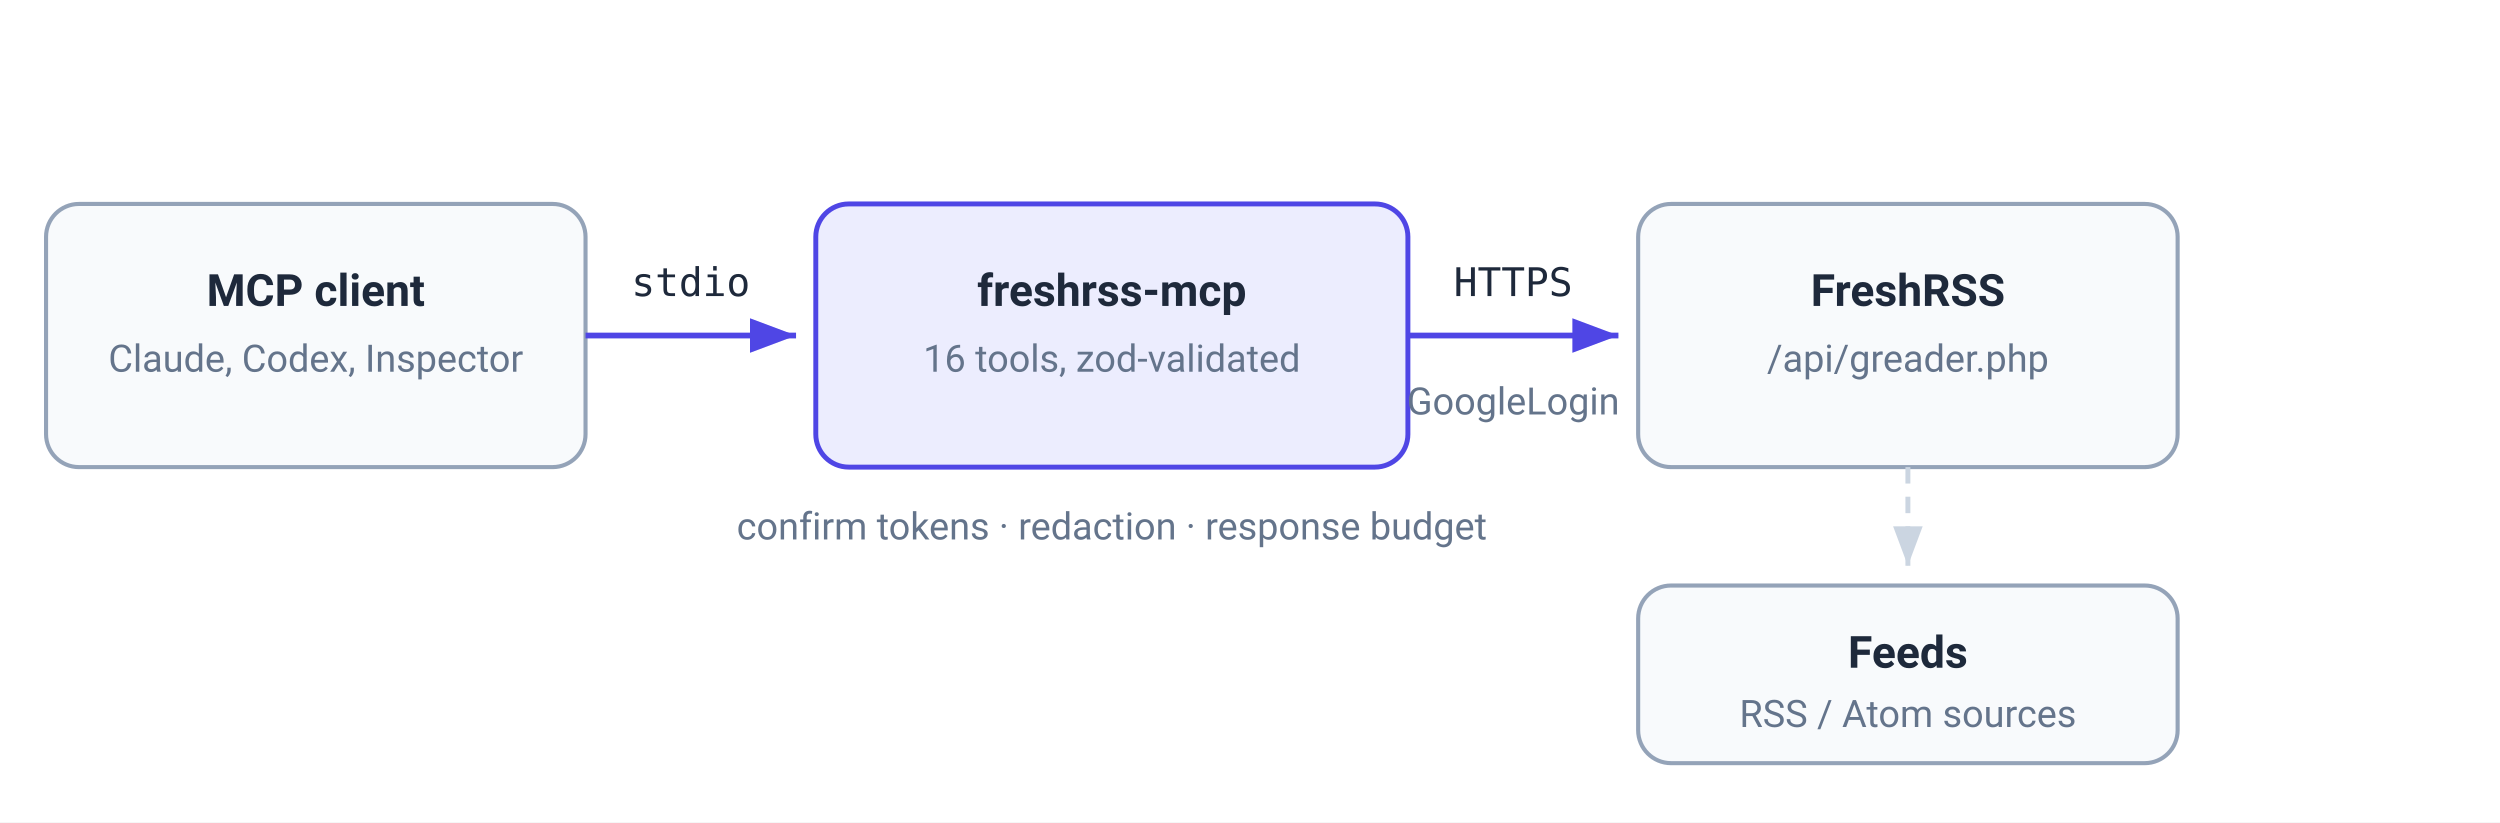
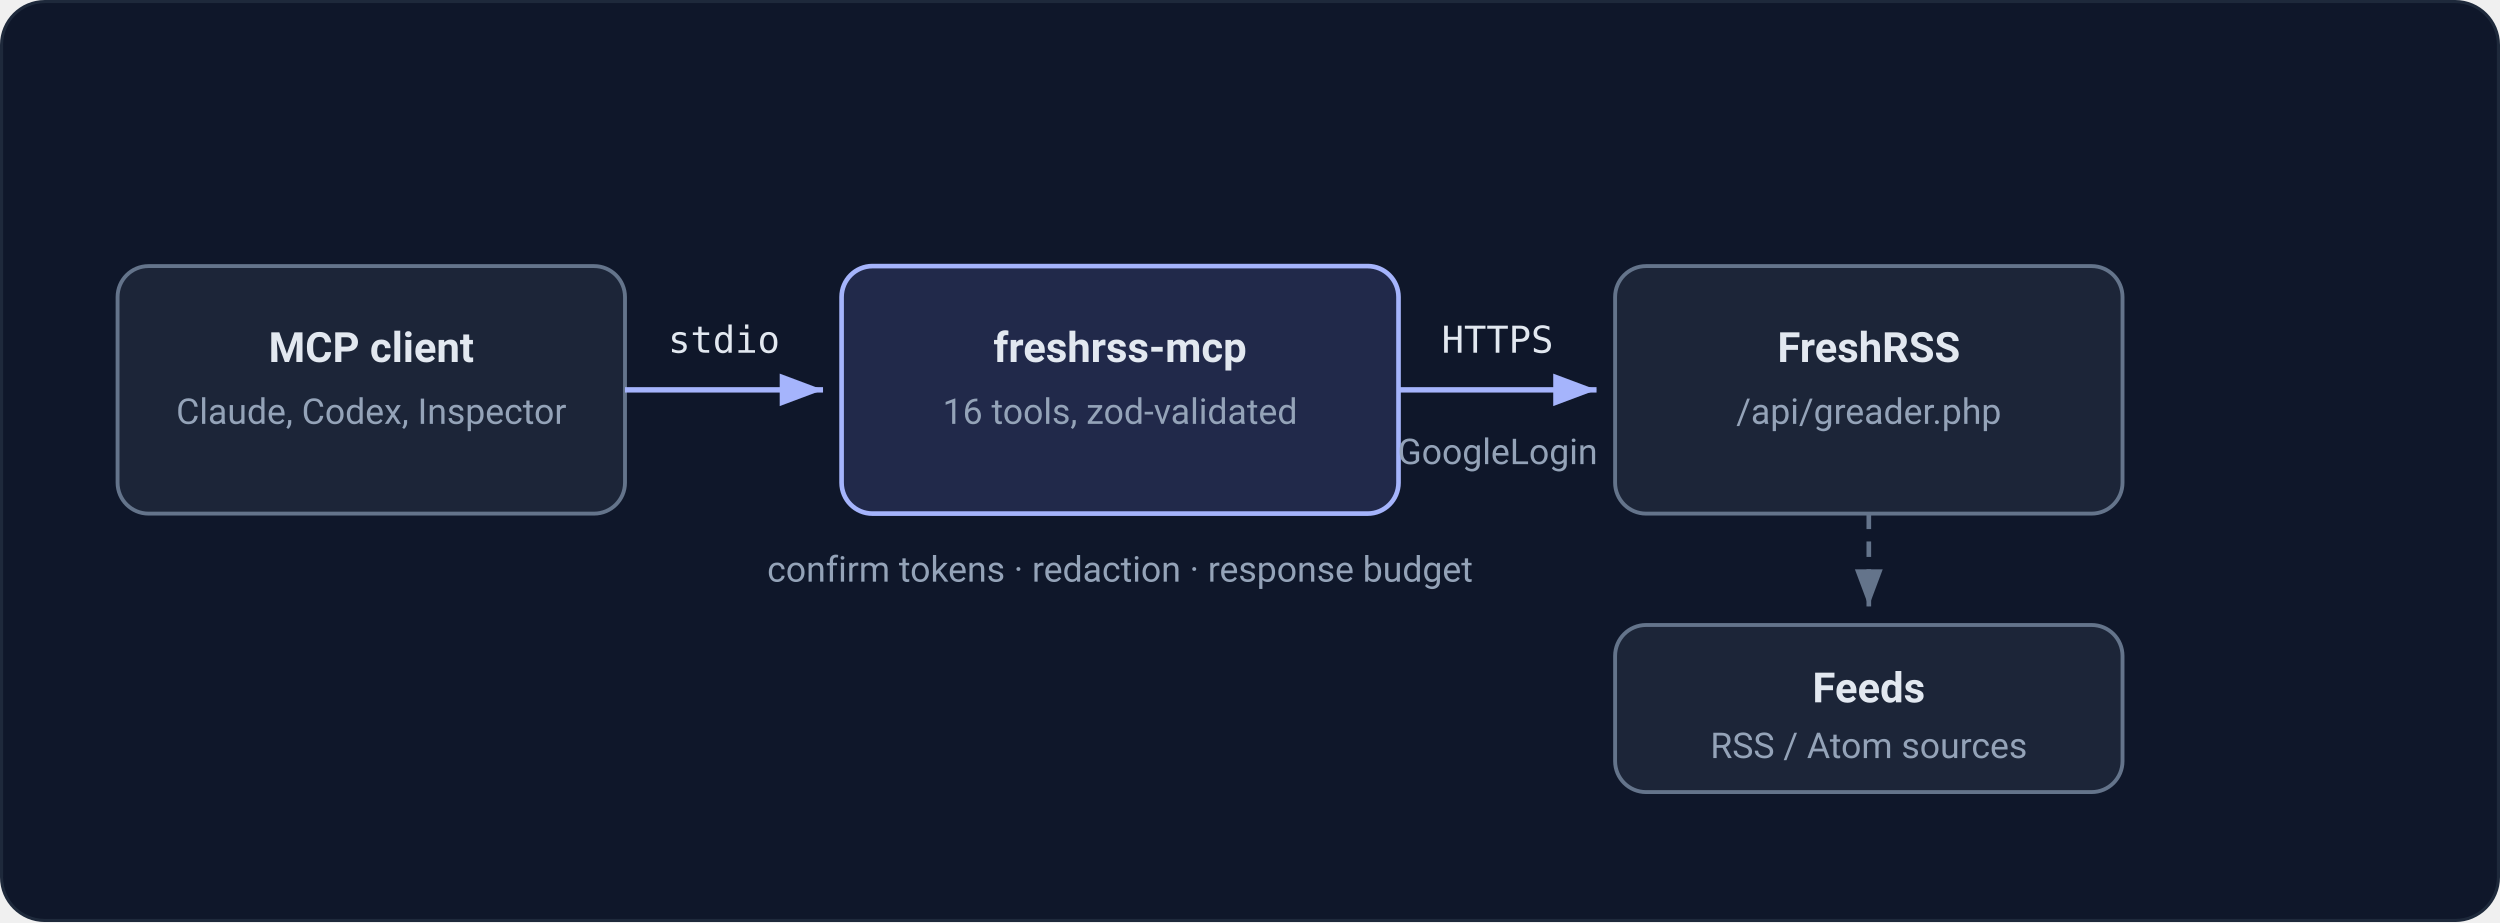
- <svg xmlns="http://www.w3.org/2000/svg" viewBox="0 0 760 250" width="760" height="250" role="img" aria-labelledby="arch-title arch-desc">
+ <svg xmlns="http://www.w3.org/2000/svg" viewBox="0 0 808 298" width="808" height="298" role="img" aria-labelledby="arch-title arch-desc">
  <style>
-     .bg { fill: #ffffff; }
-     .node { fill: #f8fafc; stroke: #94a3b8; stroke-width: 1.25; }
-     .node-accent { fill: rgba(99, 102, 241, 0.12); stroke: #4f46e5; stroke-width: 1.5; }
-     .edge { stroke: #cbd5e1; stroke-width: 1.5; fill: none; }
-     .edge-accent { stroke: #4f46e5; stroke-width: 1.75; fill: none; }
+     .node { stroke-width: 1.25; }
+     .node-accent { stroke-width: 1.5; }
+     .edge { stroke-width: 1.5; fill: none; }
+     .edge-accent { stroke-width: 1.75; fill: none; }
    .edge-dashed { stroke-dasharray: 5 4; }
-     marker path { fill: #cbd5e1; stroke: none; }
-     marker.accent path { fill: #4f46e5; }
-     text { fill: #1e293b; font-family: ui-sans-serif, system-ui, -apple-system, "Segoe UI", Roboto, sans-serif; font-size: 13px; }
-     .label-mono { font-family: ui-monospace, SFMono-Regular, Menlo, Consolas, monospace; font-size: 12px; }
-     .label-muted { fill: #64748b; font-size: 11.5px; }
+     text { font-family: ui-sans-serif, system-ui, -apple-system, "Segoe UI", Roboto, "DejaVu Sans", sans-serif; font-size: 13px; }
    .label-title { font-size: 13.5px; font-weight: 600; }
+     .label-mono { font-family: ui-monospace, SFMono-Regular, Menlo, Consolas, "DejaVu Sans Mono", monospace; font-size: 12px; }
+     .label-muted { font-size: 11.5px; }

-     @media (prefers-color-scheme: dark) {
-       .bg { fill: #1b1b1f; }
-       .node { fill: rgba(148, 163, 184, 0.08); stroke: #64748b; }
-       .node-accent { fill: rgba(129, 140, 248, 0.14); stroke: #a5b4fc; }
-       .edge { stroke: #475569; }
-       .edge-accent { stroke: #a5b4fc; }
-       marker path { fill: #475569; }
-       marker.accent path { fill: #a5b4fc; }
-       text { fill: #dfdfd6; }
-       .label-muted { fill: #94a3b8; }
-     }
+     .node { fill: rgba(148, 163, 184, 0.10); stroke: #64748b; }
+     .node-accent { fill: rgba(129, 140, 248, 0.16); stroke: #a5b4fc; }
+     .edge { stroke: #64748b; }
+     .edge-accent { stroke: #a5b4fc; }
+     text { fill: #e2e8f0; }
+     .label-muted { fill: #94a3b8; }
+     marker path { fill: #64748b; stroke: none; }
+     marker.accent path { fill: #a5b4fc; }
+ 
+     .surface { fill: #0f172a; stroke: #1e293b; stroke-width: 1; }
  </style>
-   <defs>
-     <marker id="arrow" markerWidth="9" markerHeight="9" refX="8" refY="3" orient="auto">
-       <path d="M0,0 L0,6 L8,3 z" />
-     </marker>
-     <marker id="arrow-accent" class="accent" markerWidth="9" markerHeight="9" refX="8" refY="3" orient="auto">
-       <path d="M0,0 L0,6 L8,3 z" />
-     </marker>
-   </defs>
-   <rect class="bg" x="0" y="0" width="760" height="250" />
-   <rect class="node" x="14" y="62" width="164" height="80" rx="10" />
-   <text class="label-title" x="96" y="93" text-anchor="middle">MCP client</text>
-   <text class="label-muted" x="96" y="113" text-anchor="middle">Claude, Codex, Inspector</text>
-   <rect class="node-accent" x="248" y="62" width="180" height="80" rx="10" />
-   <text class="label-title" x="338" y="93" text-anchor="middle">freshrss-mcp</text>
-   <text class="label-muted" x="338" y="113" text-anchor="middle">16 tools, zod-validated</text>
-   <rect class="node" x="498" y="62" width="164" height="80" rx="10" />
-   <text class="label-title" x="580" y="93" text-anchor="middle">FreshRSS</text>
-   <text class="label-muted" x="580" y="113" text-anchor="middle">/api/greader.php</text>
-   <rect class="node" x="498" y="178" width="164" height="54" rx="10" />
-   <text class="label-title" x="580" y="203" text-anchor="middle">Feeds</text>
-   <text class="label-muted" x="580" y="221" text-anchor="middle">RSS / Atom sources</text>
-   <path class="edge-accent" d="M178,102 L242,102" marker-end="url(#arrow-accent)" />
-   <text class="label-mono" x="210" y="90" text-anchor="middle">stdio</text>
-   <path class="edge-accent" d="M428,102 L492,102" marker-end="url(#arrow-accent)" />
-   <text class="label-mono" x="460" y="90" text-anchor="middle">HTTPS</text>
-   <text class="label-muted" x="460" y="126" text-anchor="middle">GoogleLogin</text>
-   <path class="edge edge-dashed" d="M580,142 L580,172" marker-end="url(#arrow)" />
-   <text class="label-muted" x="338" y="164" text-anchor="middle">confirm tokens · redaction · response budget</text>
+   <rect class="surface" x="0.5" y="0.5" width="807" height="297" rx="14" />
+   <g transform="translate(24, 24)">
+     <defs>
+       <marker id="arrow" markerWidth="9" markerHeight="9" refX="8" refY="3" orient="auto">
+         <path d="M0,0 L0,6 L8,3 z" />
+       </marker>
+       <marker id="arrow-accent" class="accent" markerWidth="9" markerHeight="9" refX="8" refY="3" orient="auto">
+         <path d="M0,0 L0,6 L8,3 z" />
+       </marker>
+     </defs>
+     <rect class="node" x="14" y="62" width="164" height="80" rx="10" />
+     <text class="label-title" x="96" y="93" text-anchor="middle">MCP client</text>
+     <text class="label-muted" x="96" y="113" text-anchor="middle">Claude, Codex, Inspector</text>
+     <rect class="node-accent" x="248" y="62" width="180" height="80" rx="10" />
+     <text class="label-title" x="338" y="93" text-anchor="middle">freshrss-mcp</text>
+     <text class="label-muted" x="338" y="113" text-anchor="middle">16 tools, zod-validated</text>
+     <rect class="node" x="498" y="62" width="164" height="80" rx="10" />
+     <text class="label-title" x="580" y="93" text-anchor="middle">FreshRSS</text>
+     <text class="label-muted" x="580" y="113" text-anchor="middle">/api/greader.php</text>
+     <rect class="node" x="498" y="178" width="164" height="54" rx="10" />
+     <text class="label-title" x="580" y="203" text-anchor="middle">Feeds</text>
+     <text class="label-muted" x="580" y="221" text-anchor="middle">RSS / Atom sources</text>
+     <path class="edge-accent" d="M178,102 L242,102" marker-end="url(#arrow-accent)" />
+     <text class="label-mono" x="210" y="90" text-anchor="middle">stdio</text>
+     <path class="edge-accent" d="M428,102 L492,102" marker-end="url(#arrow-accent)" />
+     <text class="label-mono" x="460" y="90" text-anchor="middle">HTTPS</text>
+     <text class="label-muted" x="460" y="126" text-anchor="middle">GoogleLogin</text>
+     <path class="edge edge-dashed" d="M580,142 L580,172" marker-end="url(#arrow)" />
+     <text class="label-muted" x="338" y="164" text-anchor="middle">confirm tokens · redaction · response budget</text>
+   </g>
</svg>
